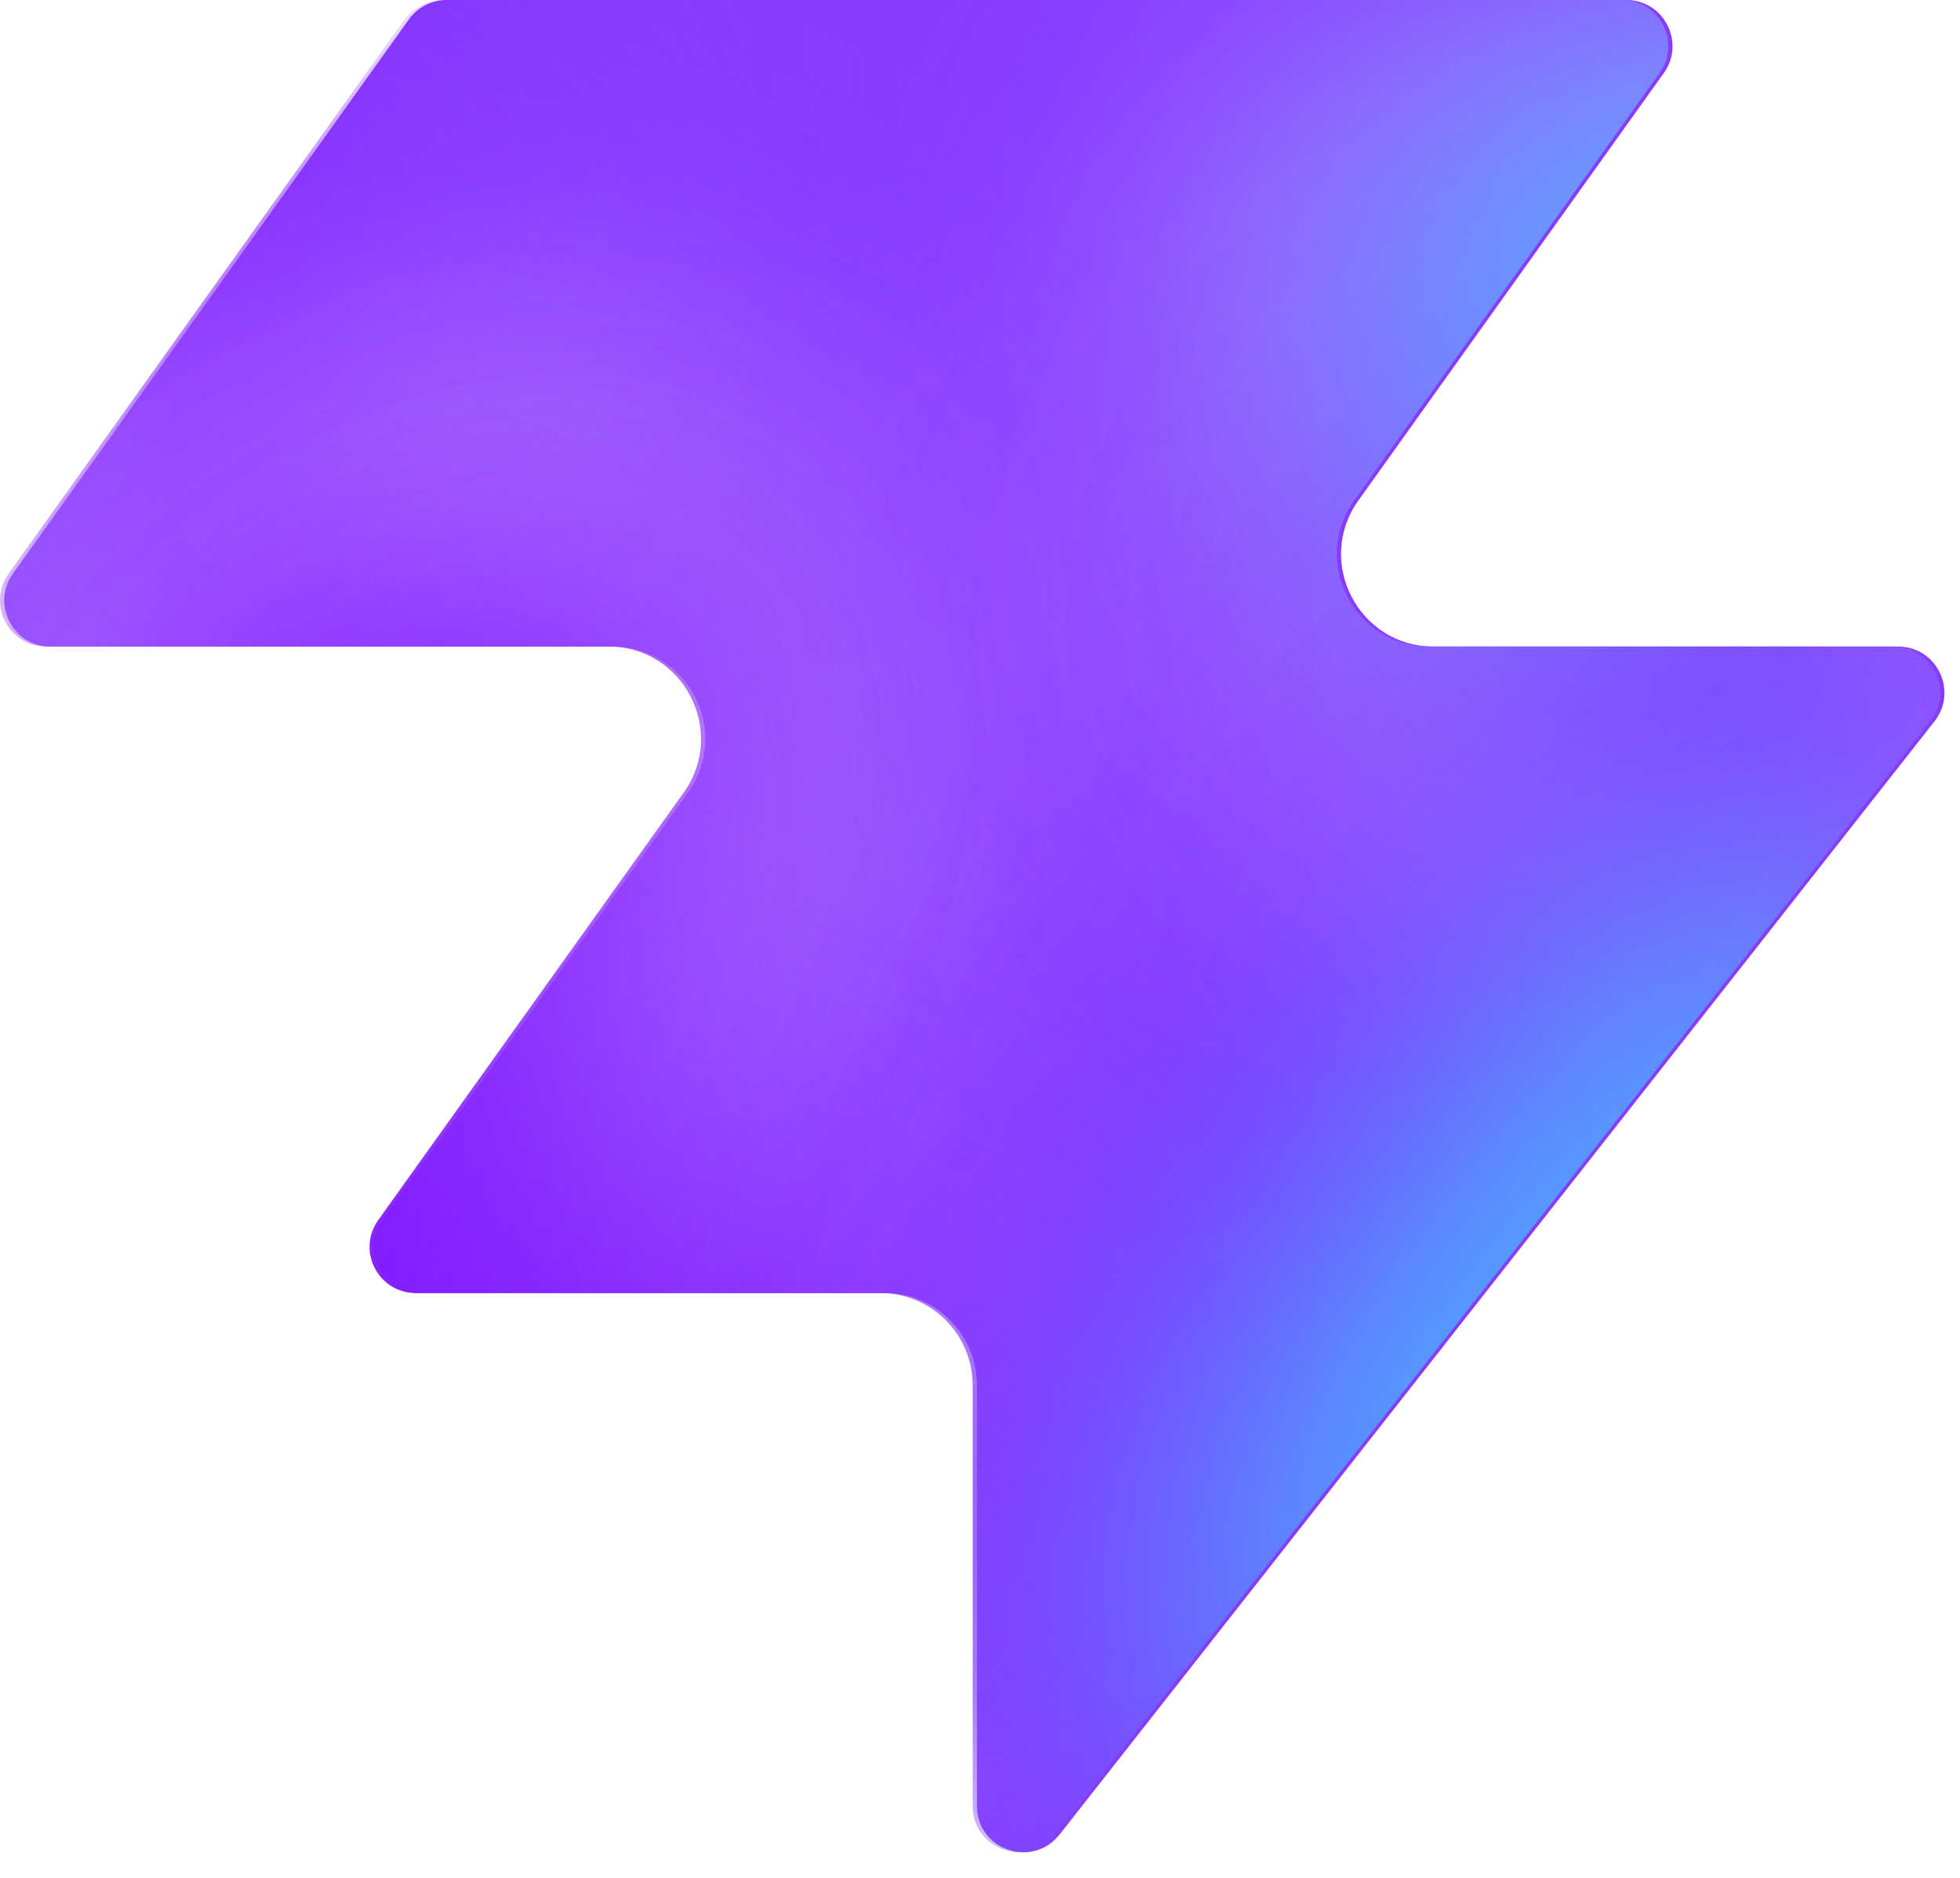
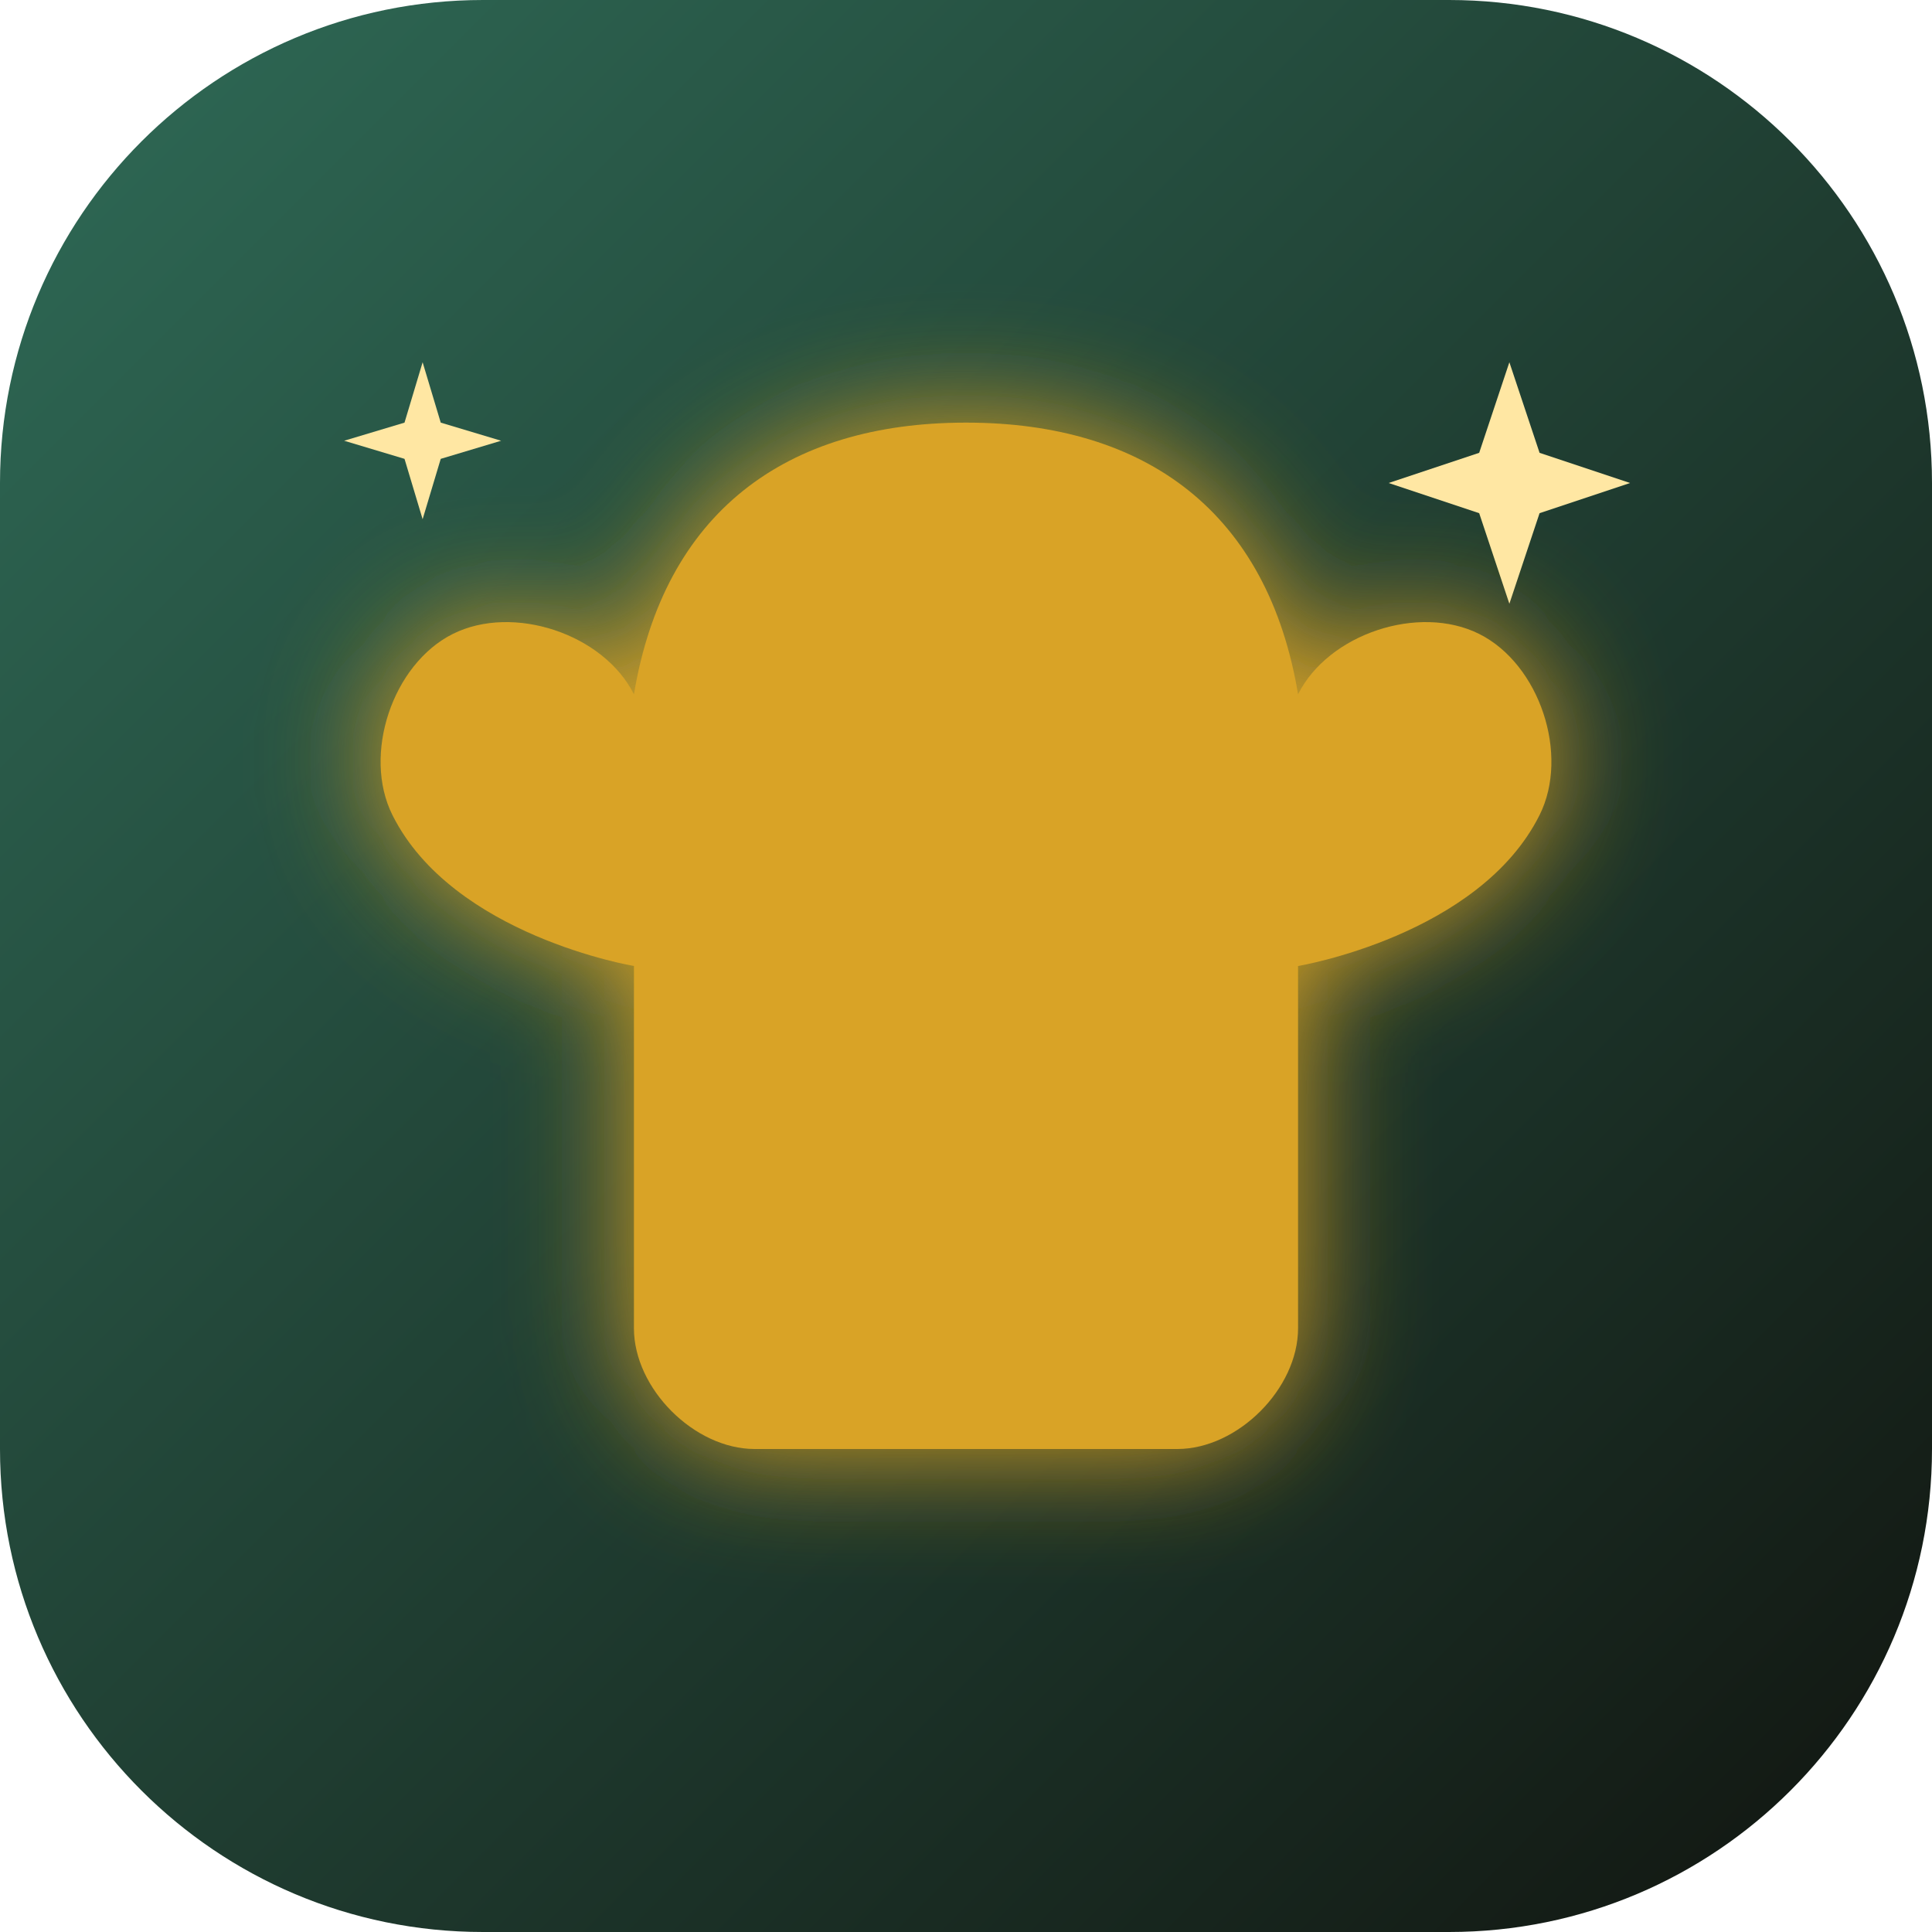
- <svg xmlns="http://www.w3.org/2000/svg" width="48" height="46" fill="none" viewBox="0 0 48 46">
-   <path fill="#863bff" d="M25.946 44.938c-.664.845-2.021.375-2.021-.698V33.937a2.26 2.26 0 0 0-2.262-2.262H10.287c-.92 0-1.456-1.04-.92-1.788l7.48-10.471c1.07-1.497 0-3.578-1.842-3.578H1.237c-.92 0-1.456-1.04-.92-1.788L10.013.474c.214-.297.556-.474.92-.474h28.894c.92 0 1.456 1.04.92 1.788l-7.48 10.471c-1.07 1.498 0 3.579 1.842 3.579h11.377c.943 0 1.473 1.088.89 1.83L25.947 44.94z" style="fill:#863bff;fill:color(display-p3 .525 .23 1);fill-opacity:1" />
-   <mask id="a" width="48" height="46" x="0" y="0" maskUnits="userSpaceOnUse" style="mask-type:alpha">
-     <path fill="#000" d="M25.842 44.938c-.664.844-2.021.375-2.021-.698V33.937a2.26 2.26 0 0 0-2.262-2.262H10.183c-.92 0-1.456-1.04-.92-1.788l7.48-10.471c1.07-1.498 0-3.579-1.842-3.579H1.133c-.92 0-1.456-1.04-.92-1.787L9.91.473c.214-.297.556-.474.92-.474h28.894c.92 0 1.456 1.04.92 1.788l-7.48 10.471c-1.07 1.498 0 3.578 1.842 3.578h11.377c.943 0 1.473 1.088.89 1.832L25.843 44.94z" style="fill:#000;fill-opacity:1" />
-   </mask>
-   <g mask="url(#a)">
-     <g filter="url(#b)">
-       <ellipse cx="5.508" cy="14.704" fill="#ede6ff" rx="5.508" ry="14.704" style="fill:#ede6ff;fill:color(display-p3 .927 .903 1);fill-opacity:1" transform="matrix(.00324 1 1 -.00324 -4.47 31.516)" />
-     </g>
-     <g filter="url(#c)">
-       <ellipse cx="10.399" cy="29.851" fill="#ede6ff" rx="10.399" ry="29.851" style="fill:#ede6ff;fill:color(display-p3 .927 .903 1);fill-opacity:1" transform="matrix(.00324 1 1 -.00324 -39.328 7.883)" />
-     </g>
-     <g filter="url(#d)">
-       <ellipse cx="5.508" cy="30.487" fill="#7e14ff" rx="5.508" ry="30.487" style="fill:#7e14ff;fill:color(display-p3 .492 .077 1);fill-opacity:1" transform="rotate(89.814 -25.913 -14.639)scale(1 -1)" />
-     </g>
-     <g filter="url(#e)">
-       <ellipse cx="5.508" cy="30.599" fill="#7e14ff" rx="5.508" ry="30.599" style="fill:#7e14ff;fill:color(display-p3 .492 .077 1);fill-opacity:1" transform="rotate(89.814 -32.644 -3.334)scale(1 -1)" />
-     </g>
-     <g filter="url(#f)">
-       <ellipse cx="5.508" cy="30.599" fill="#7e14ff" rx="5.508" ry="30.599" style="fill:#7e14ff;fill:color(display-p3 .492 .077 1);fill-opacity:1" transform="matrix(.00324 1 1 -.00324 -34.34 30.47)" />
-     </g>
-     <g filter="url(#g)">
-       <ellipse cx="14.072" cy="22.078" fill="#ede6ff" rx="14.072" ry="22.078" style="fill:#ede6ff;fill:color(display-p3 .927 .903 1);fill-opacity:1" transform="rotate(93.35 24.506 48.493)scale(-1 1)" />
-     </g>
-     <g filter="url(#h)">
-       <ellipse cx="3.47" cy="21.501" fill="#7e14ff" rx="3.47" ry="21.501" style="fill:#7e14ff;fill:color(display-p3 .492 .077 1);fill-opacity:1" transform="rotate(89.009 28.708 47.59)scale(-1 1)" />
-     </g>
-     <g filter="url(#i)">
-       <ellipse cx="3.47" cy="21.501" fill="#7e14ff" rx="3.47" ry="21.501" style="fill:#7e14ff;fill:color(display-p3 .492 .077 1);fill-opacity:1" transform="rotate(89.009 28.708 47.59)scale(-1 1)" />
-     </g>
-     <g filter="url(#j)">
-       <ellipse cx=".387" cy="8.972" fill="#7e14ff" rx="4.407" ry="29.108" style="fill:#7e14ff;fill:color(display-p3 .492 .077 1);fill-opacity:1" transform="rotate(39.51 .387 8.972)" />
-     </g>
-     <g filter="url(#k)">
-       <ellipse cx="47.523" cy="-6.092" fill="#7e14ff" rx="4.407" ry="29.108" style="fill:#7e14ff;fill:color(display-p3 .492 .077 1);fill-opacity:1" transform="rotate(37.892 47.523 -6.092)" />
-     </g>
-     <g filter="url(#l)">
-       <ellipse cx="41.412" cy="6.333" fill="#47bfff" rx="5.971" ry="9.665" style="fill:#47bfff;fill:color(display-p3 .28 .748 1);fill-opacity:1" transform="rotate(37.892 41.412 6.333)" />
-     </g>
-     <g filter="url(#m)">
-       <ellipse cx="-1.879" cy="38.332" fill="#7e14ff" rx="4.407" ry="29.108" style="fill:#7e14ff;fill:color(display-p3 .492 .077 1);fill-opacity:1" transform="rotate(37.892 -1.88 38.332)" />
-     </g>
-     <g filter="url(#n)">
-       <ellipse cx="-1.879" cy="38.332" fill="#7e14ff" rx="4.407" ry="29.108" style="fill:#7e14ff;fill:color(display-p3 .492 .077 1);fill-opacity:1" transform="rotate(37.892 -1.88 38.332)" />
-     </g>
-     <g filter="url(#o)">
-       <ellipse cx="35.651" cy="29.907" fill="#7e14ff" rx="4.407" ry="29.108" style="fill:#7e14ff;fill:color(display-p3 .492 .077 1);fill-opacity:1" transform="rotate(37.892 35.651 29.907)" />
-     </g>
-     <g filter="url(#p)">
-       <ellipse cx="38.418" cy="32.4" fill="#47bfff" rx="5.971" ry="15.297" style="fill:#47bfff;fill:color(display-p3 .28 .748 1);fill-opacity:1" transform="rotate(37.892 38.418 32.4)" />
-     </g>
-   </g>
+ <svg xmlns="http://www.w3.org/2000/svg" width="32" height="32" viewBox="0 0 32 32" fill="none">
  <defs>
-     <filter id="b" width="60.045" height="41.654" x="-19.77" y="16.149" color-interpolation-filters="sRGB" filterUnits="userSpaceOnUse">
-       <feFlood flood-opacity="0" result="BackgroundImageFix" />
-       <feBlend in="SourceGraphic" in2="BackgroundImageFix" result="shape" />
-       <feGaussianBlur result="effect1_foregroundBlur_2002_17158" stdDeviation="7.659" />
-     </filter>
-     <filter id="c" width="90.34" height="51.437" x="-54.613" y="-7.533" color-interpolation-filters="sRGB" filterUnits="userSpaceOnUse">
-       <feFlood flood-opacity="0" result="BackgroundImageFix" />
-       <feBlend in="SourceGraphic" in2="BackgroundImageFix" result="shape" />
-       <feGaussianBlur result="effect1_foregroundBlur_2002_17158" stdDeviation="7.659" />
-     </filter>
-     <filter id="d" width="79.355" height="29.4" x="-49.64" y="2.03" color-interpolation-filters="sRGB" filterUnits="userSpaceOnUse">
-       <feFlood flood-opacity="0" result="BackgroundImageFix" />
-       <feBlend in="SourceGraphic" in2="BackgroundImageFix" result="shape" />
-       <feGaussianBlur result="effect1_foregroundBlur_2002_17158" stdDeviation="4.596" />
-     </filter>
-     <filter id="e" width="79.579" height="29.4" x="-45.045" y="20.029" color-interpolation-filters="sRGB" filterUnits="userSpaceOnUse">
-       <feFlood flood-opacity="0" result="BackgroundImageFix" />
-       <feBlend in="SourceGraphic" in2="BackgroundImageFix" result="shape" />
-       <feGaussianBlur result="effect1_foregroundBlur_2002_17158" stdDeviation="4.596" />
-     </filter>
-     <filter id="f" width="79.579" height="29.4" x="-43.513" y="21.178" color-interpolation-filters="sRGB" filterUnits="userSpaceOnUse">
-       <feFlood flood-opacity="0" result="BackgroundImageFix" />
-       <feBlend in="SourceGraphic" in2="BackgroundImageFix" result="shape" />
-       <feGaussianBlur result="effect1_foregroundBlur_2002_17158" stdDeviation="4.596" />
-     </filter>
-     <filter id="g" width="74.749" height="58.852" x="15.756" y="-17.901" color-interpolation-filters="sRGB" filterUnits="userSpaceOnUse">
-       <feFlood flood-opacity="0" result="BackgroundImageFix" />
-       <feBlend in="SourceGraphic" in2="BackgroundImageFix" result="shape" />
-       <feGaussianBlur result="effect1_foregroundBlur_2002_17158" stdDeviation="7.659" />
-     </filter>
-     <filter id="h" width="61.377" height="25.362" x="23.548" y="2.284" color-interpolation-filters="sRGB" filterUnits="userSpaceOnUse">
-       <feFlood flood-opacity="0" result="BackgroundImageFix" />
-       <feBlend in="SourceGraphic" in2="BackgroundImageFix" result="shape" />
-       <feGaussianBlur result="effect1_foregroundBlur_2002_17158" stdDeviation="4.596" />
-     </filter>
-     <filter id="i" width="61.377" height="25.362" x="23.548" y="2.284" color-interpolation-filters="sRGB" filterUnits="userSpaceOnUse">
-       <feFlood flood-opacity="0" result="BackgroundImageFix" />
-       <feBlend in="SourceGraphic" in2="BackgroundImageFix" result="shape" />
-       <feGaussianBlur result="effect1_foregroundBlur_2002_17158" stdDeviation="4.596" />
-     </filter>
-     <filter id="j" width="56.045" height="63.649" x="-27.636" y="-22.853" color-interpolation-filters="sRGB" filterUnits="userSpaceOnUse">
-       <feFlood flood-opacity="0" result="BackgroundImageFix" />
-       <feBlend in="SourceGraphic" in2="BackgroundImageFix" result="shape" />
-       <feGaussianBlur result="effect1_foregroundBlur_2002_17158" stdDeviation="4.596" />
-     </filter>
-     <filter id="k" width="54.814" height="64.646" x="20.116" y="-38.415" color-interpolation-filters="sRGB" filterUnits="userSpaceOnUse">
-       <feFlood flood-opacity="0" result="BackgroundImageFix" />
-       <feBlend in="SourceGraphic" in2="BackgroundImageFix" result="shape" />
-       <feGaussianBlur result="effect1_foregroundBlur_2002_17158" stdDeviation="4.596" />
-     </filter>
-     <filter id="l" width="33.541" height="35.313" x="24.641" y="-11.323" color-interpolation-filters="sRGB" filterUnits="userSpaceOnUse">
-       <feFlood flood-opacity="0" result="BackgroundImageFix" />
-       <feBlend in="SourceGraphic" in2="BackgroundImageFix" result="shape" />
-       <feGaussianBlur result="effect1_foregroundBlur_2002_17158" stdDeviation="4.596" />
-     </filter>
-     <filter id="m" width="54.814" height="64.646" x="-29.286" y="6.009" color-interpolation-filters="sRGB" filterUnits="userSpaceOnUse">
-       <feFlood flood-opacity="0" result="BackgroundImageFix" />
-       <feBlend in="SourceGraphic" in2="BackgroundImageFix" result="shape" />
-       <feGaussianBlur result="effect1_foregroundBlur_2002_17158" stdDeviation="4.596" />
-     </filter>
-     <filter id="n" width="54.814" height="64.646" x="-29.286" y="6.009" color-interpolation-filters="sRGB" filterUnits="userSpaceOnUse">
-       <feFlood flood-opacity="0" result="BackgroundImageFix" />
-       <feBlend in="SourceGraphic" in2="BackgroundImageFix" result="shape" />
-       <feGaussianBlur result="effect1_foregroundBlur_2002_17158" stdDeviation="4.596" />
-     </filter>
-     <filter id="o" width="54.814" height="64.646" x="8.244" y="-2.416" color-interpolation-filters="sRGB" filterUnits="userSpaceOnUse">
-       <feFlood flood-opacity="0" result="BackgroundImageFix" />
-       <feBlend in="SourceGraphic" in2="BackgroundImageFix" result="shape" />
-       <feGaussianBlur result="effect1_foregroundBlur_2002_17158" stdDeviation="4.596" />
-     </filter>
-     <filter id="p" width="39.409" height="43.623" x="18.713" y="10.588" color-interpolation-filters="sRGB" filterUnits="userSpaceOnUse">
-       <feFlood flood-opacity="0" result="BackgroundImageFix" />
-       <feBlend in="SourceGraphic" in2="BackgroundImageFix" result="shape" />
-       <feGaussianBlur result="effect1_foregroundBlur_2002_17158" stdDeviation="4.596" />
+     <linearGradient id="premium-grad" x1="0%" y1="0%" x2="100%" y2="100%">
+       <stop offset="0%" stop-color="#2F6B57" />
+       <stop offset="100%" stop-color="#11140F" />
+     </linearGradient>
+     <filter id="glow" x="-20%" y="-20%" width="140%" height="140%">
+       <feGaussianBlur stdDeviation="1" result="blur" />
+       <feComposite in="SourceGraphic" in2="blur" operator="over" />
    </filter>
  </defs>
+   <rect width="32" height="32" rx="8" fill="url(#premium-grad)" />
+   <path d="M16 7C13 7 11 8.5 10.5 11.5C10 10.5 8.5 10 7.5 10.5C6.5 11 6 12.5 6.5 13.5C7.5 15.5 10.5 16 10.5 16V22C10.5 23 11.5 24 12.5 24H19.5C20.5 24 21.5 23 21.5 22V16C21.5 16 24.5 15.5 25.5 13.5C26 12.5 25.5 11 24.5 10.5C23.5 10 22 10.5 21.5 11.5C21 8.5 19 7 16 7Z" fill="#D9A327" filter="url(#glow)" />
+   <path d="M25 6L25.5 7.5L27 8L25.5 8.5L25 10L24.5 8.5L23 8L24.5 7.5L25 6Z" fill="#FFE7A3" />
+   <path d="M7 6L7.3 7L8.3 7.3L7.3 7.6L7 8.6L6.7 7.6L5.7 7.3L6.7 7L7 6Z" fill="#FFE7A3" />
</svg>
